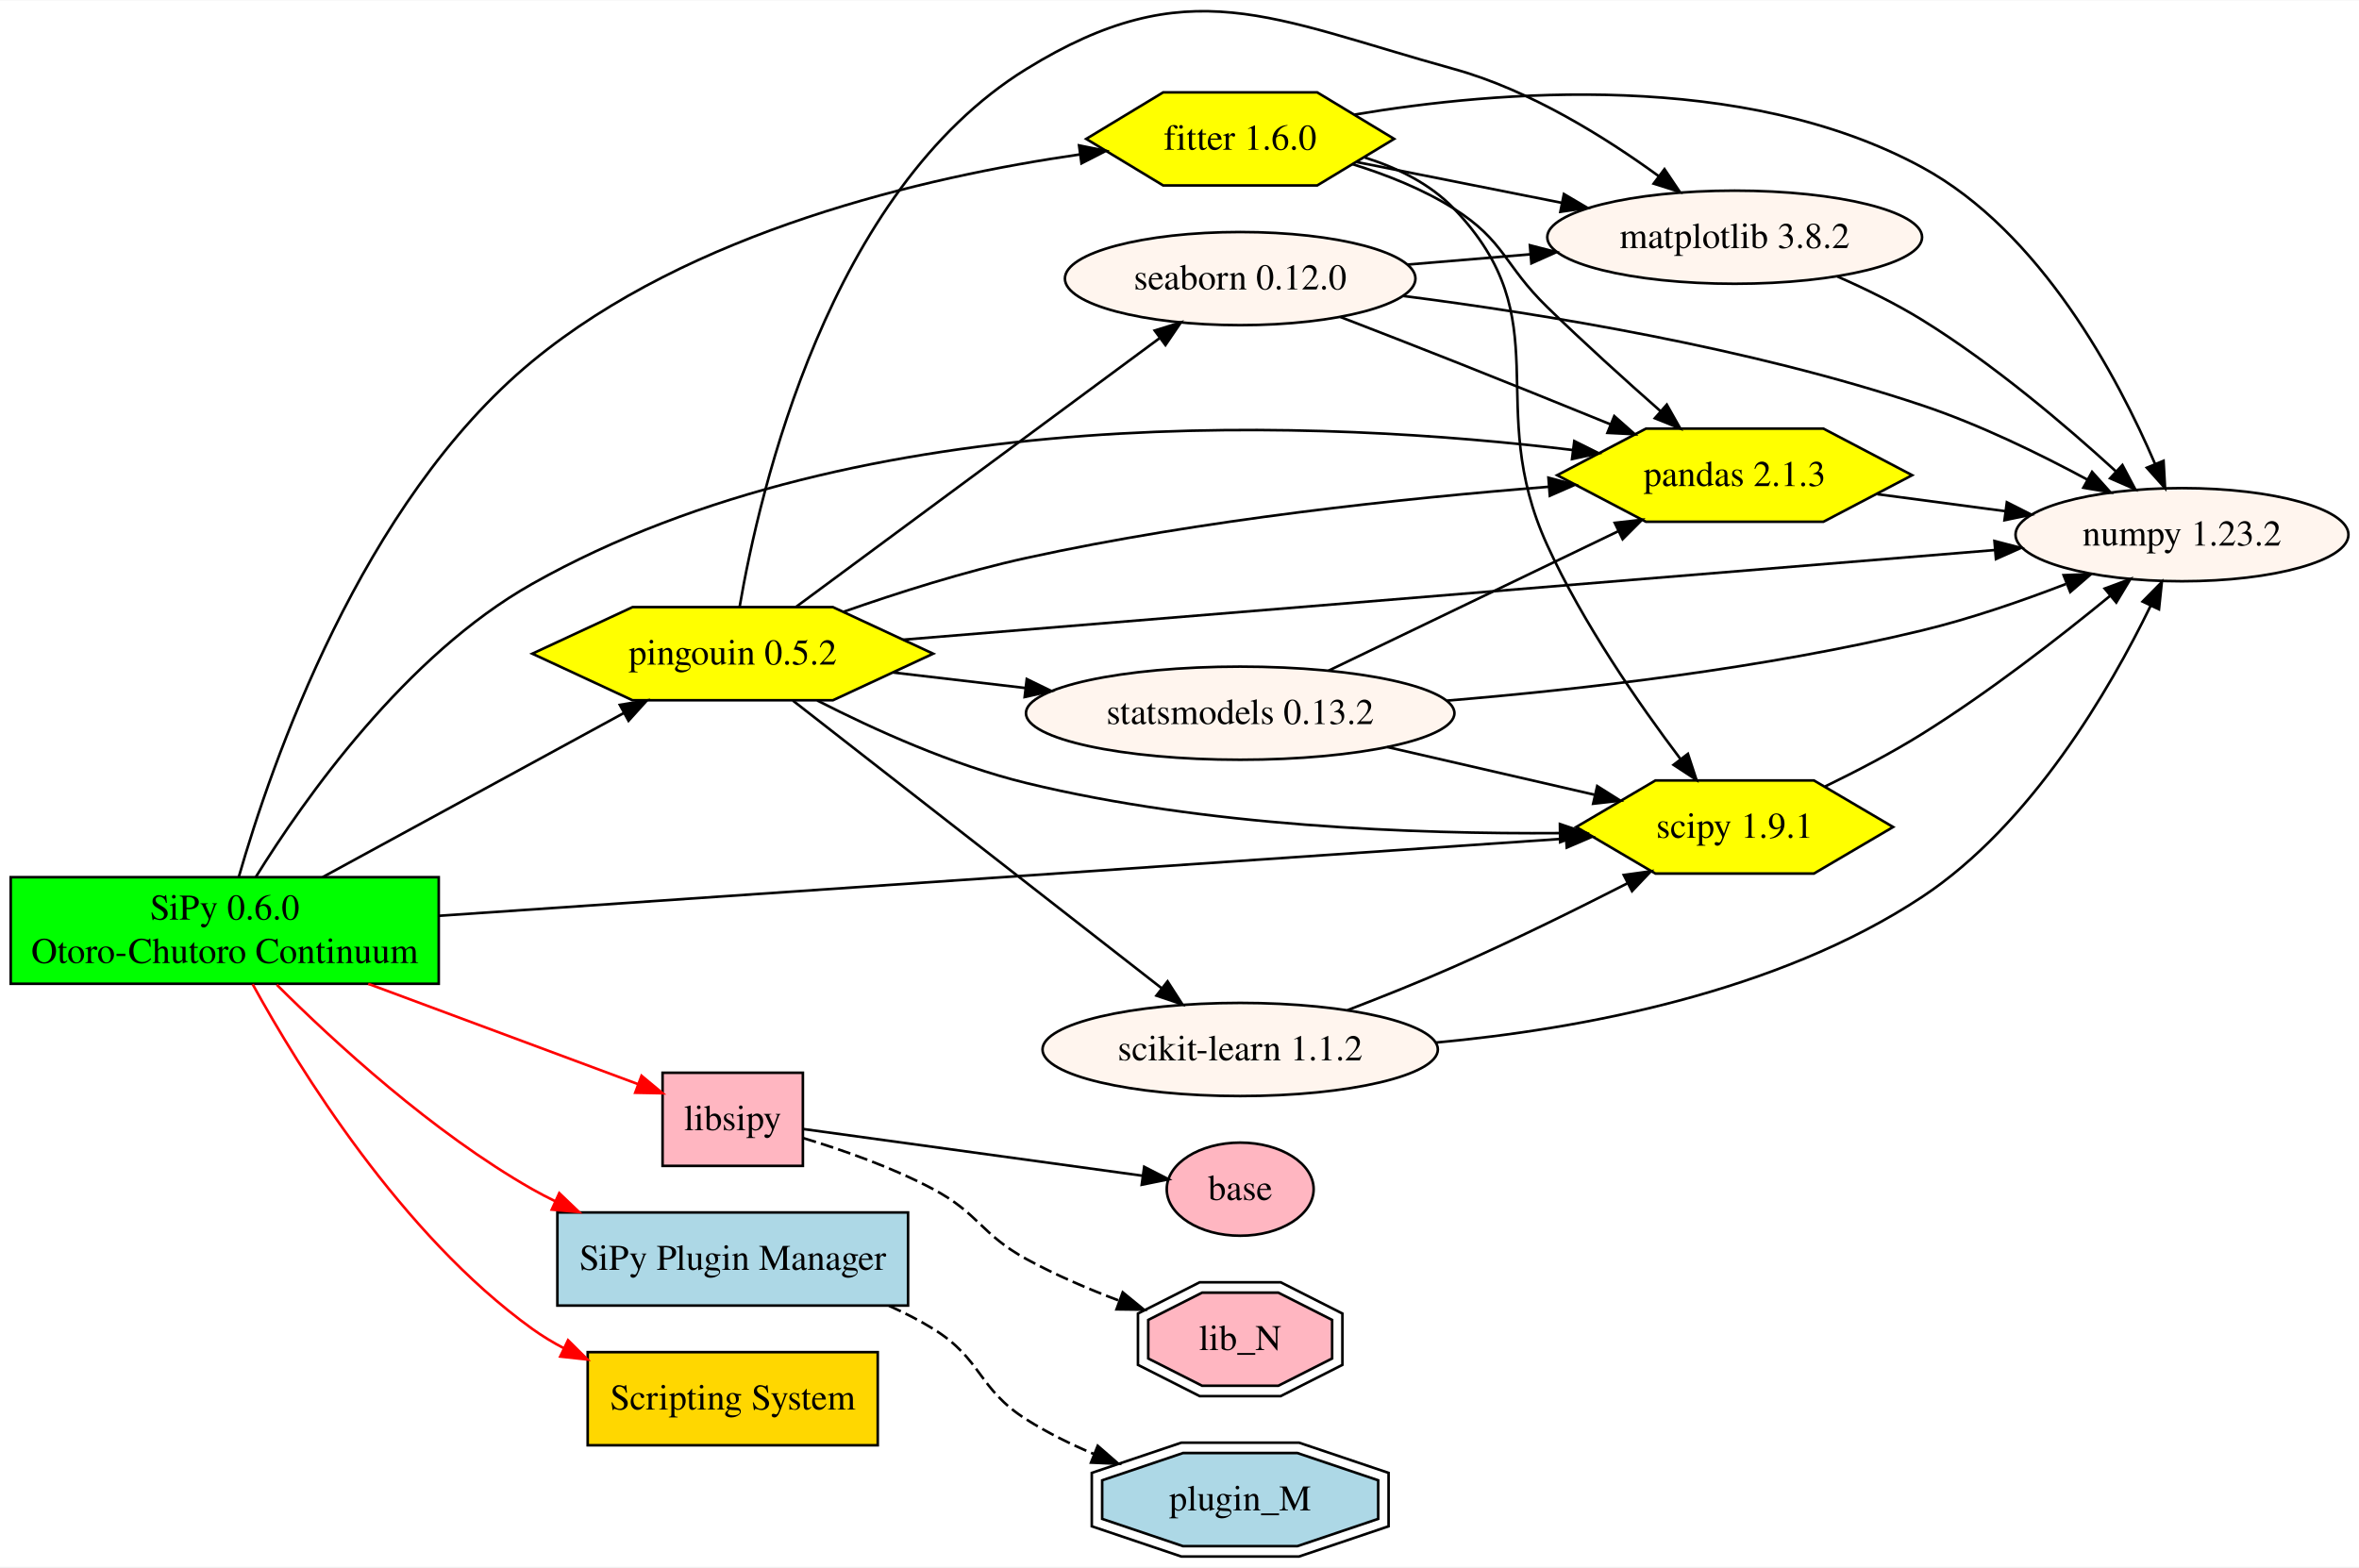
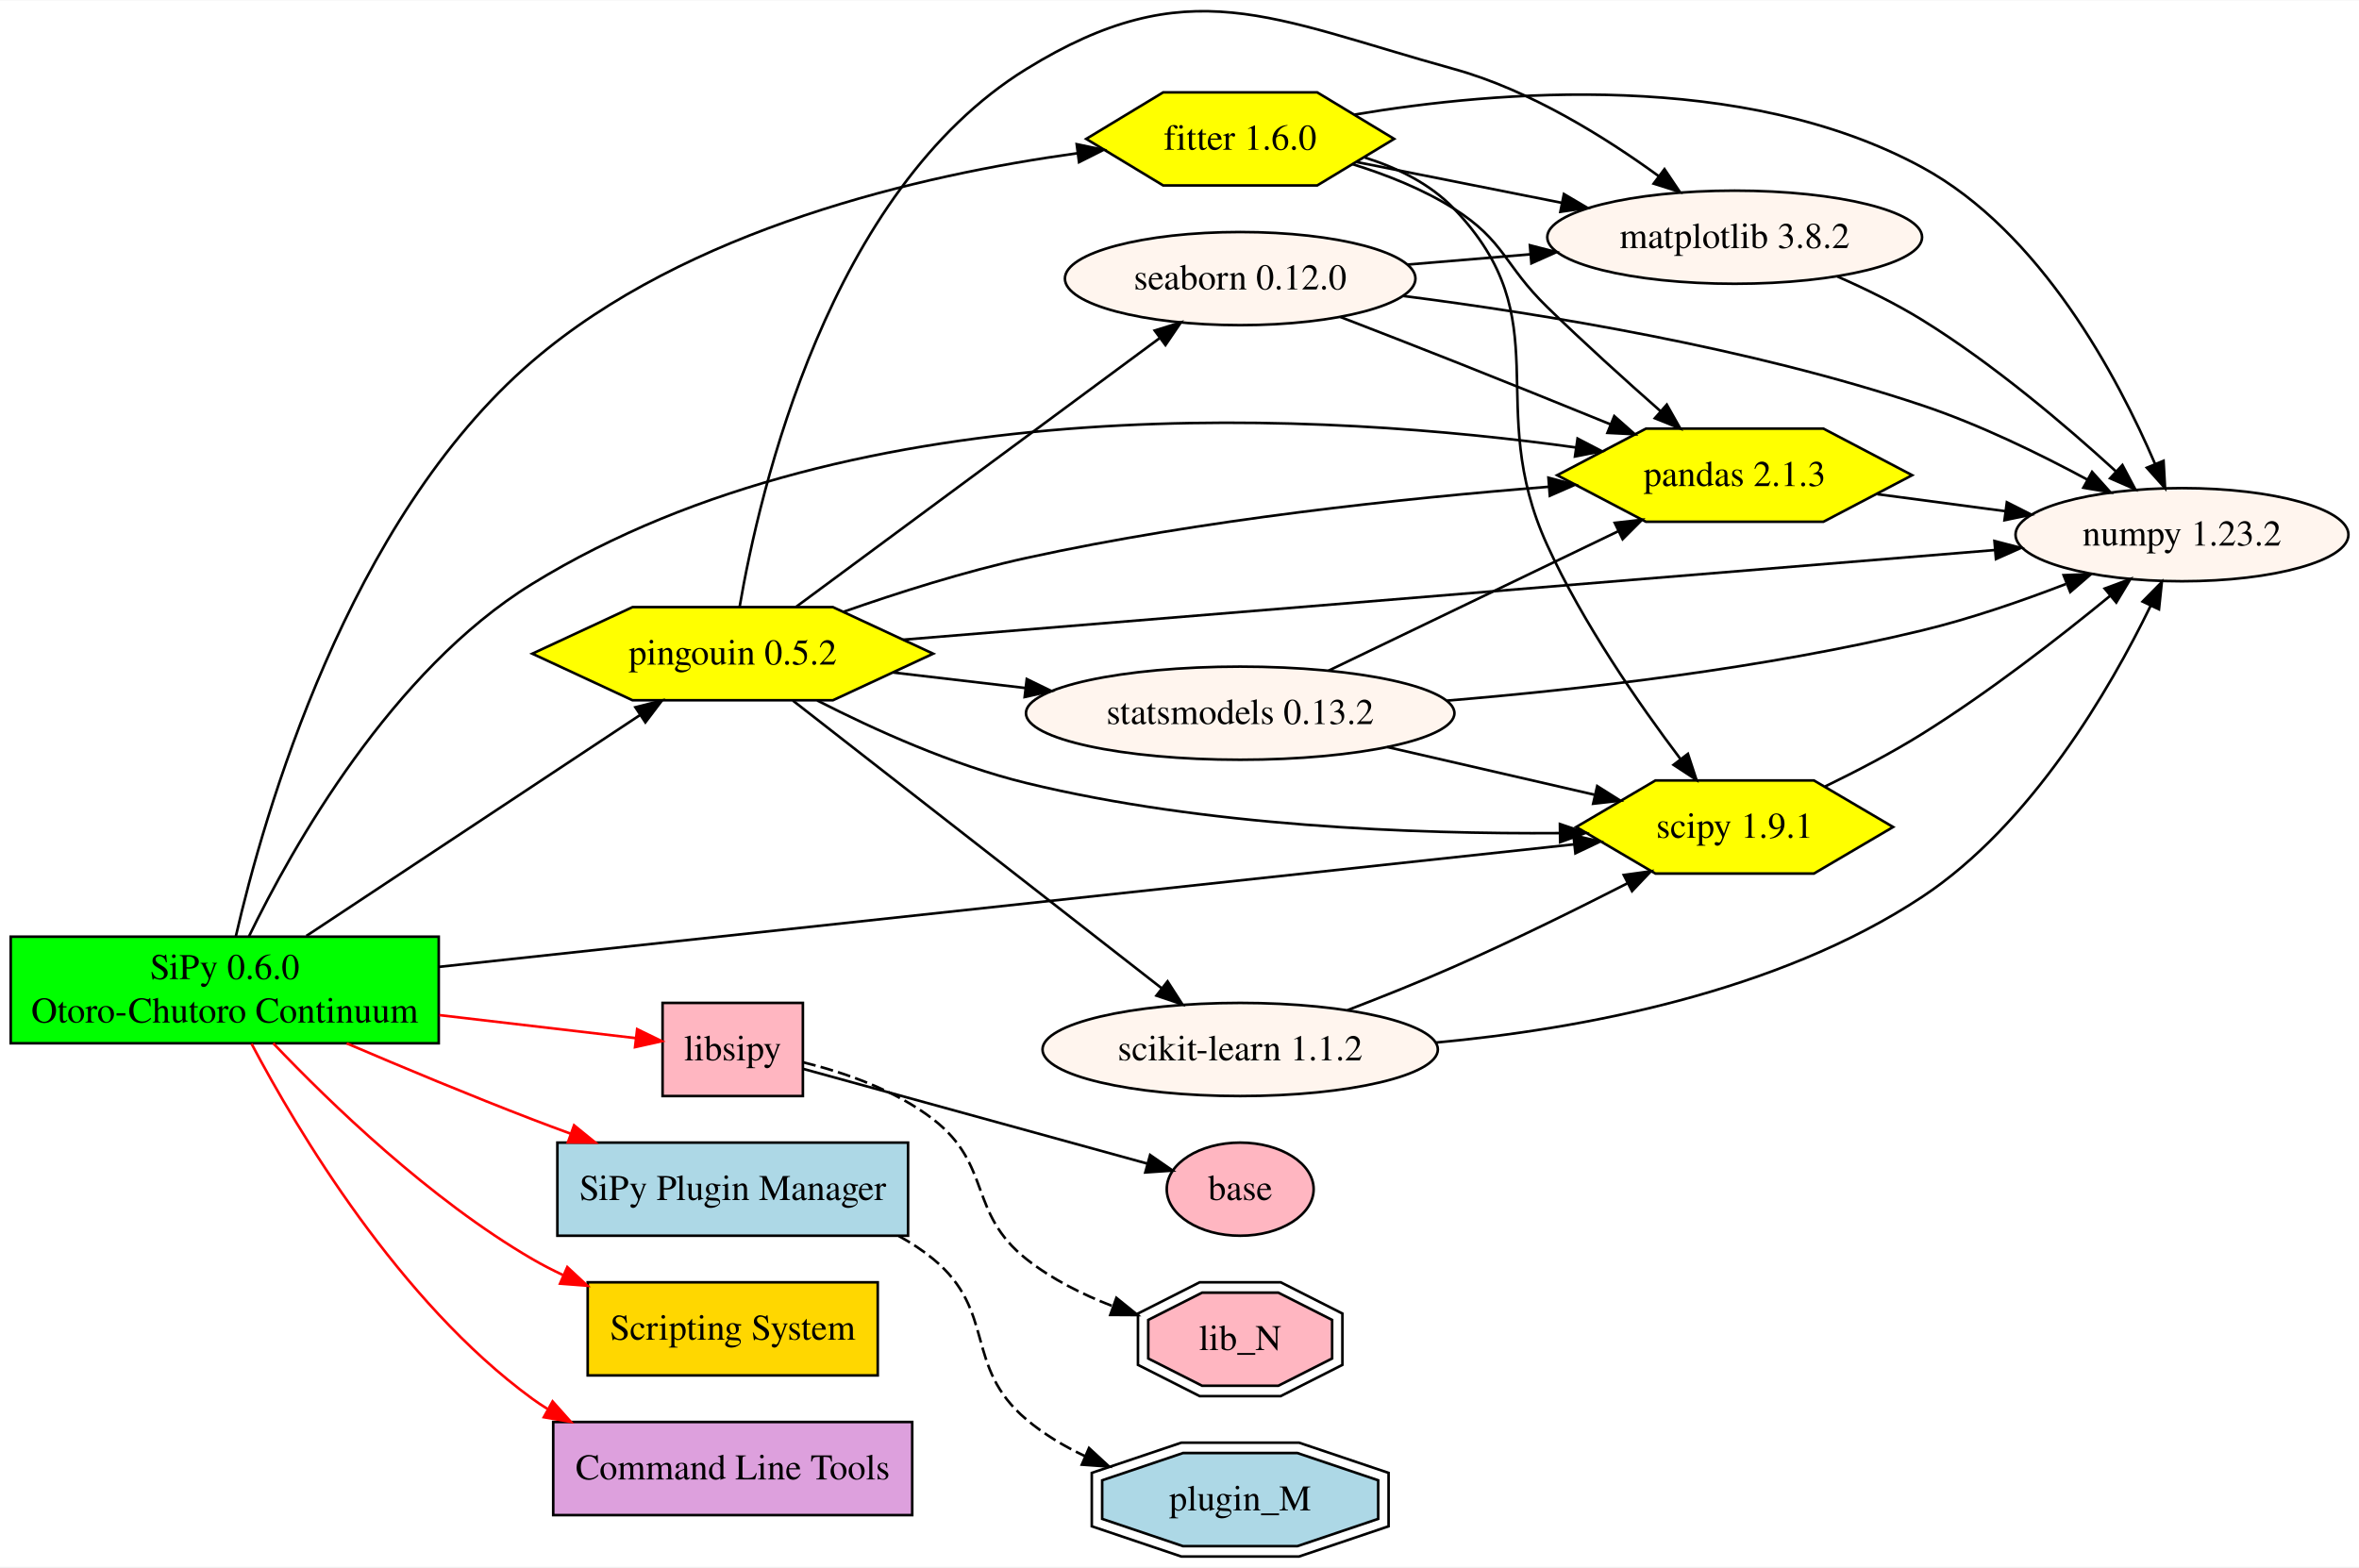
<svg xmlns="http://www.w3.org/2000/svg" width="912pt" height="606pt" viewBox="0.00 0.00 911.76 605.54">
  <g id="graph0" class="graph" transform="scale(1 1) rotate(0) translate(4 601.5433)">
    <polygon fill="#ffffff" stroke="transparent" points="-4,4 -4,-601.543 907.761,-601.543 907.761,4 -4,4" />
    <g id="node1" class="node">
-       <polygon fill="#00ff00" stroke="#000000" points="165.572,-262.602 .142,-262.602 .142,-221.398 165.572,-221.398 165.572,-262.602" />
-       <text text-anchor="middle" x="82.857" y="-246.2" font-family="Times,serif" font-size="14.00" fill="#000000">SiPy 0.6.0</text>
-       <text text-anchor="middle" x="82.857" y="-229.4" font-family="Times,serif" font-size="14.00" fill="#000000">Otoro-Chutoro Continuum</text>
+       <polygon fill="#00ff00" stroke="#000000" points="165.572,-239.602 .142,-239.602 .142,-198.398 165.572,-198.398 165.572,-239.602" />
+       <text text-anchor="middle" x="82.857" y="-223.2" font-family="Times,serif" font-size="14.00" fill="#000000">SiPy 0.6.0</text>
+       <text text-anchor="middle" x="82.857" y="-206.4" font-family="Times,serif" font-size="14.00" fill="#000000">Otoro-Chutoro Continuum</text>
    </g>
    <g id="node2" class="node">
      <polygon fill="#ffff00" stroke="#000000" points="534.843,-548 505.089,-566 445.581,-566 415.827,-548 445.581,-530 505.089,-530 534.843,-548" />
      <text text-anchor="middle" x="475.335" y="-543.8" font-family="Times,serif" font-size="14.00" fill="#000000">fitter 1.6.0</text>
    </g>
    <g id="edge1" class="edge">
-       <path fill="none" stroke="#000000" d="M88.281,-262.665C100.75,-306.116 135.588,-407.424 201.715,-462 262.705,-512.337 353.326,-533.317 413.342,-541.991" />
-       <polygon fill="#000000" stroke="#000000" points="413.056,-545.485 423.439,-543.377 414.007,-538.55 413.056,-545.485" />
+       <path fill="none" stroke="#000000" d="M87.127,-239.655C97.85,-286.322 130.318,-400.607 201.715,-462 261.497,-513.406 352.003,-534.122 412.357,-542.446" />
+       <polygon fill="#000000" stroke="#000000" points="412.148,-545.948 422.517,-543.769 413.053,-539.007 412.148,-545.948" />
    </g>
    <g id="node5" class="node">
      <polygon fill="#ffff00" stroke="#000000" points="735.048,-418 700.752,-436 632.16,-436 597.863,-418 632.16,-400 700.752,-400 735.048,-418" />
      <text text-anchor="middle" x="666.456" y="-413.8" font-family="Times,serif" font-size="14.00" fill="#000000">pandas 2.1.3</text>
    </g>
    <g id="edge2" class="edge">
-       <path fill="none" stroke="#000000" d="M94.859,-262.649C113.568,-292.821 152.681,-348.364 201.715,-376 329.772,-448.176 509.772,-439.137 603.751,-427.752" />
-       <polygon fill="#000000" stroke="#000000" points="604.467,-431.19 613.95,-426.466 603.591,-424.245 604.467,-431.19" />
+       <path fill="none" stroke="#000000" d="M92.243,-239.762C108.951,-274.155 147.281,-342.474 201.715,-376 327.835,-453.678 510.865,-441.823 605.181,-428.703" />
+       <polygon fill="#000000" stroke="#000000" points="605.732,-432.16 615.13,-427.268 604.733,-425.231 605.732,-432.16" />
    </g>
    <g id="node6" class="node">
      <polygon fill="#ffff00" stroke="#000000" points="356.666,-349 317.932,-367 240.465,-367 201.731,-349 240.465,-331 317.932,-331 356.666,-349" />
      <text text-anchor="middle" x="279.198" y="-344.8" font-family="Times,serif" font-size="14.00" fill="#000000">pingouin 0.5.2</text>
    </g>
    <g id="edge3" class="edge">
-       <path fill="none" stroke="#000000" d="M120.714,-262.631C154.061,-280.804 202.569,-307.239 237.122,-326.07" />
-       <polygon fill="#000000" stroke="#000000" points="235.575,-329.212 246.03,-330.925 238.925,-323.066 235.575,-329.212" />
+       <path fill="none" stroke="#000000" d="M114.403,-239.887C149.627,-263.209 206.52,-300.879 243.388,-325.29" />
+       <polygon fill="#000000" stroke="#000000" points="241.578,-328.288 251.848,-330.891 245.442,-322.452 241.578,-328.288" />
    </g>
    <g id="node8" class="node">
      <polygon fill="#ffff00" stroke="#000000" points="727.695,-282 697.076,-300 635.836,-300 605.217,-282 635.836,-264 697.076,-264 727.695,-282" />
      <text text-anchor="middle" x="666.456" y="-277.8" font-family="Times,serif" font-size="14.00" fill="#000000">scipy 1.9.1</text>
    </g>
    <g id="edge4" class="edge">
-       <path fill="none" stroke="#000000" d="M165.853,-247.689C283.07,-255.723 494.688,-270.227 601.312,-277.535" />
-       <polygon fill="#000000" stroke="#000000" points="601.08,-281.027 611.296,-278.219 601.559,-274.044 601.08,-281.027" />
+       <path fill="none" stroke="#000000" d="M165.853,-227.959C284.17,-240.732 498.668,-263.887 604.286,-275.289" />
+       <polygon fill="#000000" stroke="#000000" points="604.15,-278.794 614.467,-276.388 604.901,-271.835 604.15,-278.794" />
    </g>
    <g id="node11" class="node">
-       <polygon fill="#ffb6c1" stroke="#000000" points="306.315,-187 252.082,-187 252.082,-151 306.315,-151 306.315,-187" />
-       <text text-anchor="middle" x="279.198" y="-164.8" font-family="Times,serif" font-size="14.00" fill="#000000">libsipy</text>
+       <polygon fill="#ffb6c1" stroke="#000000" points="306.315,-214 252.082,-214 252.082,-178 306.315,-178 306.315,-214" />
+       <text text-anchor="middle" x="279.198" y="-191.8" font-family="Times,serif" font-size="14.00" fill="#000000">libsipy</text>
    </g>
    <g id="edge27" class="edge">
-       <path fill="none" stroke="#ff0000" d="M138.333,-221.374C171.751,-208.949 213.365,-193.477 242.67,-182.581" />
-       <polygon fill="#ff0000" stroke="#ff0000" points="243.954,-185.838 252.107,-179.072 241.514,-179.277 243.954,-185.838" />
+       <path fill="none" stroke="#ff0000" d="M165.839,-209.279C192.282,-206.182 220.232,-202.907 241.762,-200.385" />
+       <polygon fill="#ff0000" stroke="#ff0000" points="242.256,-203.852 251.781,-199.212 241.441,-196.899 242.256,-203.852" />
    </g>
    <g id="node14" class="node">
-       <polygon fill="#add8e6" stroke="#000000" points="346.967,-133 211.429,-133 211.429,-97 346.967,-97 346.967,-133" />
-       <text text-anchor="middle" x="279.198" y="-110.8" font-family="Times,serif" font-size="14.00" fill="#000000">SiPy Plugin Manager</text>
+       <polygon fill="#add8e6" stroke="#000000" points="346.967,-160 211.429,-160 211.429,-124 346.967,-124 346.967,-160" />
+       <text text-anchor="middle" x="279.198" y="-137.8" font-family="Times,serif" font-size="14.00" fill="#000000">SiPy Plugin Manager</text>
    </g>
    <g id="edge30" class="edge">
-       <path fill="none" stroke="#ff0000" d="M102.983,-221.013C125.309,-198.762 163.277,-163.874 201.715,-142 204.562,-140.38 207.524,-138.832 210.555,-137.358" />
-       <polygon fill="#ff0000" stroke="#ff0000" points="212.158,-140.475 219.818,-133.155 209.265,-134.1 212.158,-140.475" />
+       <path fill="none" stroke="#ff0000" d="M130.007,-198.362C151.716,-189.067 177.891,-178.151 201.715,-169 206.496,-167.163 211.462,-165.31 216.467,-163.481" />
+       <polygon fill="#ff0000" stroke="#ff0000" points="217.884,-166.691 226.103,-160.005 215.508,-160.106 217.884,-166.691" />
    </g>
    <g id="node16" class="node">
-       <polygon fill="#ffd700" stroke="#000000" points="335.251,-79 223.146,-79 223.146,-43 335.251,-43 335.251,-79" />
-       <text text-anchor="middle" x="279.198" y="-56.8" font-family="Times,serif" font-size="14.00" fill="#000000">Scripting System</text>
+       <polygon fill="#ffd700" stroke="#000000" points="335.251,-106 223.146,-106 223.146,-70 335.251,-70 335.251,-106" />
+       <text text-anchor="middle" x="279.198" y="-83.8" font-family="Times,serif" font-size="14.00" fill="#000000">Scripting System</text>
    </g>
    <g id="edge32" class="edge">
-       <path fill="none" stroke="#ff0000" d="M93.662,-221.196C111.739,-188.338 151.16,-124.428 201.715,-88 205.558,-85.231 209.709,-82.726 214.025,-80.463" />
-       <polygon fill="#ff0000" stroke="#ff0000" points="215.547,-83.614 223.066,-76.15 212.534,-77.296 215.547,-83.614" />
+       <path fill="none" stroke="#ff0000" d="M101.616,-198.382C123.617,-175.272 162.139,-138.032 201.715,-115 205.558,-112.763 209.617,-110.67 213.78,-108.719" />
+       <polygon fill="#ff0000" stroke="#ff0000" points="215.263,-111.891 223.021,-104.675 212.457,-105.478 215.263,-111.891" />
+     </g>
+     <g id="node17" class="node">
+       <polygon fill="#dda0dd" stroke="#000000" points="348.576,-52 209.82,-52 209.82,-16 348.576,-16 348.576,-52" />
+       <text text-anchor="middle" x="279.198" y="-29.8" font-family="Times,serif" font-size="14.00" fill="#000000">Command Line Tools</text>
+     </g>
+     <g id="edge33" class="edge">
+       <path fill="none" stroke="#ff0000" d="M93.234,-198.193C110.982,-164.637 150.286,-98.543 201.715,-61 203.584,-59.635 205.529,-58.335 207.531,-57.096" />
+       <polygon fill="#ff0000" stroke="#ff0000" points="209.579,-59.963 216.628,-52.053 206.185,-53.841 209.579,-59.963" />
    </g>
    <g id="node3" class="node">
      <ellipse fill="#fff5ee" stroke="#000000" cx="666.456" cy="-510" rx="72.434" ry="18" />
      <text text-anchor="middle" x="666.456" y="-505.8" font-family="Times,serif" font-size="14.00" fill="#000000">matplotlib 3.8.2</text>
    </g>
    <g id="edge5" class="edge">
      <path fill="none" stroke="#000000" d="M520.144,-539.091C543.82,-534.383 573.351,-528.512 599.669,-523.279" />
      <polygon fill="#000000" stroke="#000000" points="600.455,-526.691 609.58,-521.308 599.09,-519.826 600.455,-526.691" />
    </g>
    <g id="node4" class="node">
      <ellipse fill="#fff5ee" stroke="#000000" cx="839.342" cy="-395" rx="64.338" ry="18" />
      <text text-anchor="middle" x="839.342" y="-390.8" font-family="Times,serif" font-size="14.00" fill="#000000">numpy 1.23.2</text>
    </g>
    <g id="edge6" class="edge">
      <path fill="none" stroke="#000000" d="M519.501,-557.39C574.528,-566.683 669.731,-574.664 738.923,-537 784.784,-512.036 814.508,-456.003 828.97,-422.267" />
      <polygon fill="#000000" stroke="#000000" points="832.223,-423.558 832.808,-412.979 825.754,-420.885 832.223,-423.558" />
    </g>
    <g id="edge7" class="edge">
      <path fill="none" stroke="#000000" d="M518.76,-538.23C531.972,-534.121 546.125,-528.506 557.989,-521 577.649,-508.562 577.316,-499.225 593.989,-483 608.062,-469.305 624.29,-454.651 637.816,-442.73" />
      <polygon fill="#000000" stroke="#000000" points="640.218,-445.278 645.431,-436.055 635.604,-440.014 640.218,-445.278" />
    </g>
    <g id="edge8" class="edge">
      <path fill="none" stroke="#000000" d="M523.547,-540.788C536.177,-536.797 548.812,-530.605 557.989,-521 599.404,-477.652 569.081,-445.533 593.989,-391 607.763,-360.842 629.374,-329.656 645.416,-308.408" />
      <polygon fill="#000000" stroke="#000000" points="648.387,-310.286 651.694,-300.221 642.832,-306.026 648.387,-310.286" />
    </g>
    <g id="edge9" class="edge">
      <path fill="none" stroke="#000000" d="M706.193,-494.796C717.113,-489.997 728.743,-484.287 738.923,-478 766.323,-461.077 794.308,-437.304 813.751,-419.535" />
      <polygon fill="#000000" stroke="#000000" points="816.318,-421.928 821.277,-412.566 811.562,-416.792 816.318,-421.928" />
    </g>
    <g id="edge10" class="edge">
      <path fill="none" stroke="#000000" d="M721.634,-410.659C737.346,-408.569 754.651,-406.267 771.045,-404.086" />
      <polygon fill="#000000" stroke="#000000" points="771.661,-407.535 781.112,-402.747 770.738,-400.596 771.661,-407.535" />
    </g>
    <g id="edge11" class="edge">
      <path fill="none" stroke="#000000" d="M281.851,-367.036C289.519,-411.818 316.265,-527.862 392.682,-575 455.212,-613.572 487.18,-594.592 557.989,-575 587.185,-566.922 616.421,-548.667 637.17,-533.553" />
      <polygon fill="#000000" stroke="#000000" points="639.327,-536.311 645.242,-527.52 635.136,-530.704 639.327,-536.311" />
    </g>
    <g id="edge12" class="edge">
      <path fill="none" stroke="#000000" d="M345.101,-354.412C450.828,-363.094 657.557,-380.072 767.145,-389.071" />
      <polygon fill="#000000" stroke="#000000" points="766.866,-392.56 777.119,-389.89 767.439,-385.583 766.866,-392.56" />
    </g>
    <g id="edge13" class="edge">
      <path fill="none" stroke="#000000" d="M322.021,-365.194C343.039,-372.565 368.897,-380.787 392.682,-386 460.34,-400.829 539.009,-409.119 594.609,-413.524" />
      <polygon fill="#000000" stroke="#000000" points="594.475,-417.024 604.715,-414.302 595.013,-410.045 594.475,-417.024" />
    </g>
    <g id="node7" class="node">
      <ellipse fill="#fff5ee" stroke="#000000" cx="475.335" cy="-494" rx="67.745" ry="18" />
      <text text-anchor="middle" x="475.335" y="-489.8" font-family="Times,serif" font-size="14.00" fill="#000000">seaborn 0.12.0</text>
    </g>
    <g id="edge14" class="edge">
      <path fill="none" stroke="#000000" d="M303.642,-367.071C339.158,-393.327 405.031,-442.026 444.046,-470.869" />
      <polygon fill="#000000" stroke="#000000" points="442.291,-473.924 452.413,-477.054 446.452,-468.295 442.291,-473.924" />
    </g>
    <g id="edge15" class="edge">
      <path fill="none" stroke="#000000" d="M311.873,-330.901C333.981,-319.596 364.231,-305.918 392.682,-299 461.51,-282.265 542.78,-279.238 598.798,-279.639" />
      <polygon fill="#000000" stroke="#000000" points="598.917,-283.14 608.955,-279.751 598.994,-276.141 598.917,-283.14" />
    </g>
    <g id="node9" class="node">
      <ellipse fill="#fff5ee" stroke="#000000" cx="475.335" cy="-196" rx="76.404" ry="18" />
      <text text-anchor="middle" x="475.335" y="-191.8" font-family="Times,serif" font-size="14.00" fill="#000000">scikit-learn 1.1.2</text>
    </g>
    <g id="edge16" class="edge">
      <path fill="none" stroke="#000000" d="M302.468,-330.848C337.994,-303.136 405.762,-250.272 445.068,-219.611" />
      <polygon fill="#000000" stroke="#000000" points="447.269,-222.332 453.002,-213.422 442.964,-216.813 447.269,-222.332" />
    </g>
    <g id="node10" class="node">
      <ellipse fill="#fff5ee" stroke="#000000" cx="475.335" cy="-326" rx="82.807" ry="18" />
      <text text-anchor="middle" x="475.335" y="-321.8" font-family="Times,serif" font-size="14.00" fill="#000000">statsmodels 0.13.2</text>
    </g>
    <g id="edge17" class="edge">
      <path fill="none" stroke="#000000" d="M341.257,-341.723C357.488,-339.819 375.246,-337.737 392.375,-335.728" />
      <polygon fill="#000000" stroke="#000000" points="392.846,-339.197 402.371,-334.556 392.031,-332.245 392.846,-339.197" />
    </g>
    <g id="edge18" class="edge">
      <path fill="none" stroke="#000000" d="M540.04,-499.417C555.231,-500.689 571.586,-502.058 587.329,-503.376" />
      <polygon fill="#000000" stroke="#000000" points="587.309,-506.886 597.567,-504.233 587.894,-499.911 587.309,-506.886" />
    </g>
    <g id="edge19" class="edge">
      <path fill="none" stroke="#000000" d="M538.351,-487.288C592.541,-480.342 672.271,-467.302 738.923,-445 760.885,-437.652 784.11,-426.342 802.687,-416.337" />
      <polygon fill="#000000" stroke="#000000" points="804.594,-419.283 811.676,-411.403 801.226,-413.146 804.594,-419.283" />
    </g>
    <g id="edge20" class="edge">
      <path fill="none" stroke="#000000" d="M514.07,-479.15C527.943,-473.793 543.684,-467.67 557.989,-462 577.867,-454.121 599.729,-445.285 618.586,-437.611" />
      <polygon fill="#000000" stroke="#000000" points="619.922,-440.846 627.862,-433.83 617.28,-434.363 619.922,-440.846" />
    </g>
    <g id="edge21" class="edge">
      <path fill="none" stroke="#000000" d="M701.477,-297.709C713.611,-303.589 727.122,-310.641 738.923,-318 764.695,-334.072 791.917,-355.241 811.508,-371.315" />
      <polygon fill="#000000" stroke="#000000" points="809.477,-374.178 819.41,-377.863 813.943,-368.787 809.477,-374.178" />
    </g>
    <g id="edge22" class="edge">
      <path fill="none" stroke="#000000" d="M550.79,-198.659C606.771,-203.832 682.797,-217.875 738.923,-255 781.202,-282.965 811.511,-335.257 827.17,-367.413" />
      <polygon fill="#000000" stroke="#000000" points="824.12,-369.15 831.557,-376.696 830.449,-366.159 824.12,-369.15" />
    </g>
    <g id="edge23" class="edge">
      <path fill="none" stroke="#000000" d="M516.844,-211.209C530.097,-216.294 544.756,-222.16 557.989,-228 580.417,-237.899 604.904,-249.977 624.927,-260.197" />
      <polygon fill="#000000" stroke="#000000" points="623.585,-263.442 634.079,-264.898 626.783,-257.216 623.585,-263.442" />
    </g>
    <g id="edge24" class="edge">
      <path fill="none" stroke="#000000" d="M555.201,-330.851C607.918,-335.234 678.205,-343.34 738.923,-358 757.493,-362.484 777.345,-369.334 794.454,-375.928" />
      <polygon fill="#000000" stroke="#000000" points="793.593,-379.35 804.18,-379.76 796.159,-372.837 793.593,-379.35" />
    </g>
    <g id="edge25" class="edge">
      <path fill="none" stroke="#000000" d="M509.504,-342.448C540.713,-357.471 587.072,-379.787 621.321,-396.273" />
      <polygon fill="#000000" stroke="#000000" points="620.109,-399.574 630.637,-400.758 623.145,-393.267 620.109,-399.574" />
    </g>
    <g id="edge26" class="edge">
      <path fill="none" stroke="#000000" d="M532.16,-312.918C557.498,-307.084 587.209,-300.244 612.235,-294.483" />
      <polygon fill="#000000" stroke="#000000" points="613.328,-297.823 622.288,-292.168 611.758,-291.001 613.328,-297.823" />
    </g>
    <g id="node12" class="node">
      <ellipse fill="#ffb6c1" stroke="#000000" cx="475.335" cy="-142" rx="28.389" ry="18" />
      <text text-anchor="middle" x="475.335" y="-137.8" font-family="Times,serif" font-size="14.00" fill="#000000">base</text>
    </g>
    <g id="edge28" class="edge">
-       <path fill="none" stroke="#000000" d="M306.47,-165.246C340.53,-160.557 398.985,-152.51 437.397,-147.222" />
-       <polygon fill="#000000" stroke="#000000" points="438.233,-150.641 447.663,-145.809 437.279,-143.706 438.233,-150.641" />
+       <path fill="none" stroke="#000000" d="M306.47,-188.492C341.159,-178.941 401.152,-162.424 439.503,-151.865" />
+       <polygon fill="#000000" stroke="#000000" points="440.521,-155.215 449.233,-149.186 438.662,-148.466 440.521,-155.215" />
    </g>
    <g id="node13" class="node">
      <polygon fill="#ffb6c1" stroke="#000000" points="510.869,-76.544 510.869,-91.456 490.054,-102 460.617,-102 439.802,-91.456 439.802,-76.544 460.617,-66 490.054,-66 510.869,-76.544" />
      <polygon fill="none" stroke="#000000" points="514.844,-74.08 514.844,-93.92 490.998,-106 459.673,-106 435.826,-93.92 435.826,-74.08 459.673,-62 490.998,-62 514.844,-74.08" />
      <text text-anchor="middle" x="475.335" y="-79.8" font-family="Times,serif" font-size="14.00" fill="#000000">lib_N</text>
    </g>
    <g id="edge29" class="edge">
-       <path fill="none" stroke="#000000" stroke-dasharray="5,2" d="M306.592,-161.711C321.822,-157.11 340.84,-150.438 356.682,-142 374.334,-132.598 375.141,-124.609 392.682,-115 403.924,-108.841 416.643,-103.398 428.674,-98.86" />
-       <polygon fill="#000000" stroke="#000000" points="429.933,-102.126 438.133,-95.418 427.539,-95.548 429.933,-102.126" />
+       <path fill="none" stroke="#000000" stroke-dasharray="5,2" d="M306.392,-191.058C322.289,-187.126 342.041,-180.34 356.682,-169 379.486,-151.337 370.087,-132.93 392.682,-115 402.436,-107.26 414.324,-101.31 426.009,-96.794" />
+       <polygon fill="#000000" stroke="#000000" points="427.482,-99.985 435.726,-93.33 425.131,-93.391 427.482,-99.985" />
    </g>
    <g id="node15" class="node">
      <polygon fill="#add8e6" stroke="#000000" points="528.68,-14.544 528.68,-29.456 497.431,-40 453.239,-40 421.991,-29.456 421.991,-14.544 453.239,-4 497.431,-4 528.68,-14.544" />
      <polygon fill="none" stroke="#000000" points="532.692,-11.675 532.692,-32.325 498.092,-44 452.579,-44 417.978,-32.325 417.978,-11.675 452.579,0 498.092,0 532.692,-11.675" />
      <text text-anchor="middle" x="475.335" y="-17.8" font-family="Times,serif" font-size="14.00" fill="#000000">plugin_M</text>
    </g>
    <g id="edge31" class="edge">
-       <path fill="none" stroke="#000000" stroke-dasharray="5,2" d="M339.63,-96.895C345.561,-94.253 351.349,-91.294 356.682,-88 375.668,-76.273 373.835,-64.949 392.682,-53 400.751,-47.884 409.792,-43.421 418.853,-39.597" />
-       <polygon fill="#000000" stroke="#000000" points="420.272,-42.799 428.263,-35.842 417.678,-36.297 420.272,-42.799" />
+       <path fill="none" stroke="#000000" stroke-dasharray="5,2" d="M343.369,-123.895C348.108,-121.304 352.617,-118.355 356.682,-115 381.257,-94.717 368.348,-73.571 392.682,-53 399.4,-47.321 407.26,-42.63 415.413,-38.77" />
+       <polygon fill="#000000" stroke="#000000" points="416.908,-41.937 424.697,-34.756 414.13,-35.512 416.908,-41.937" />
    </g>
  </g>
</svg>
